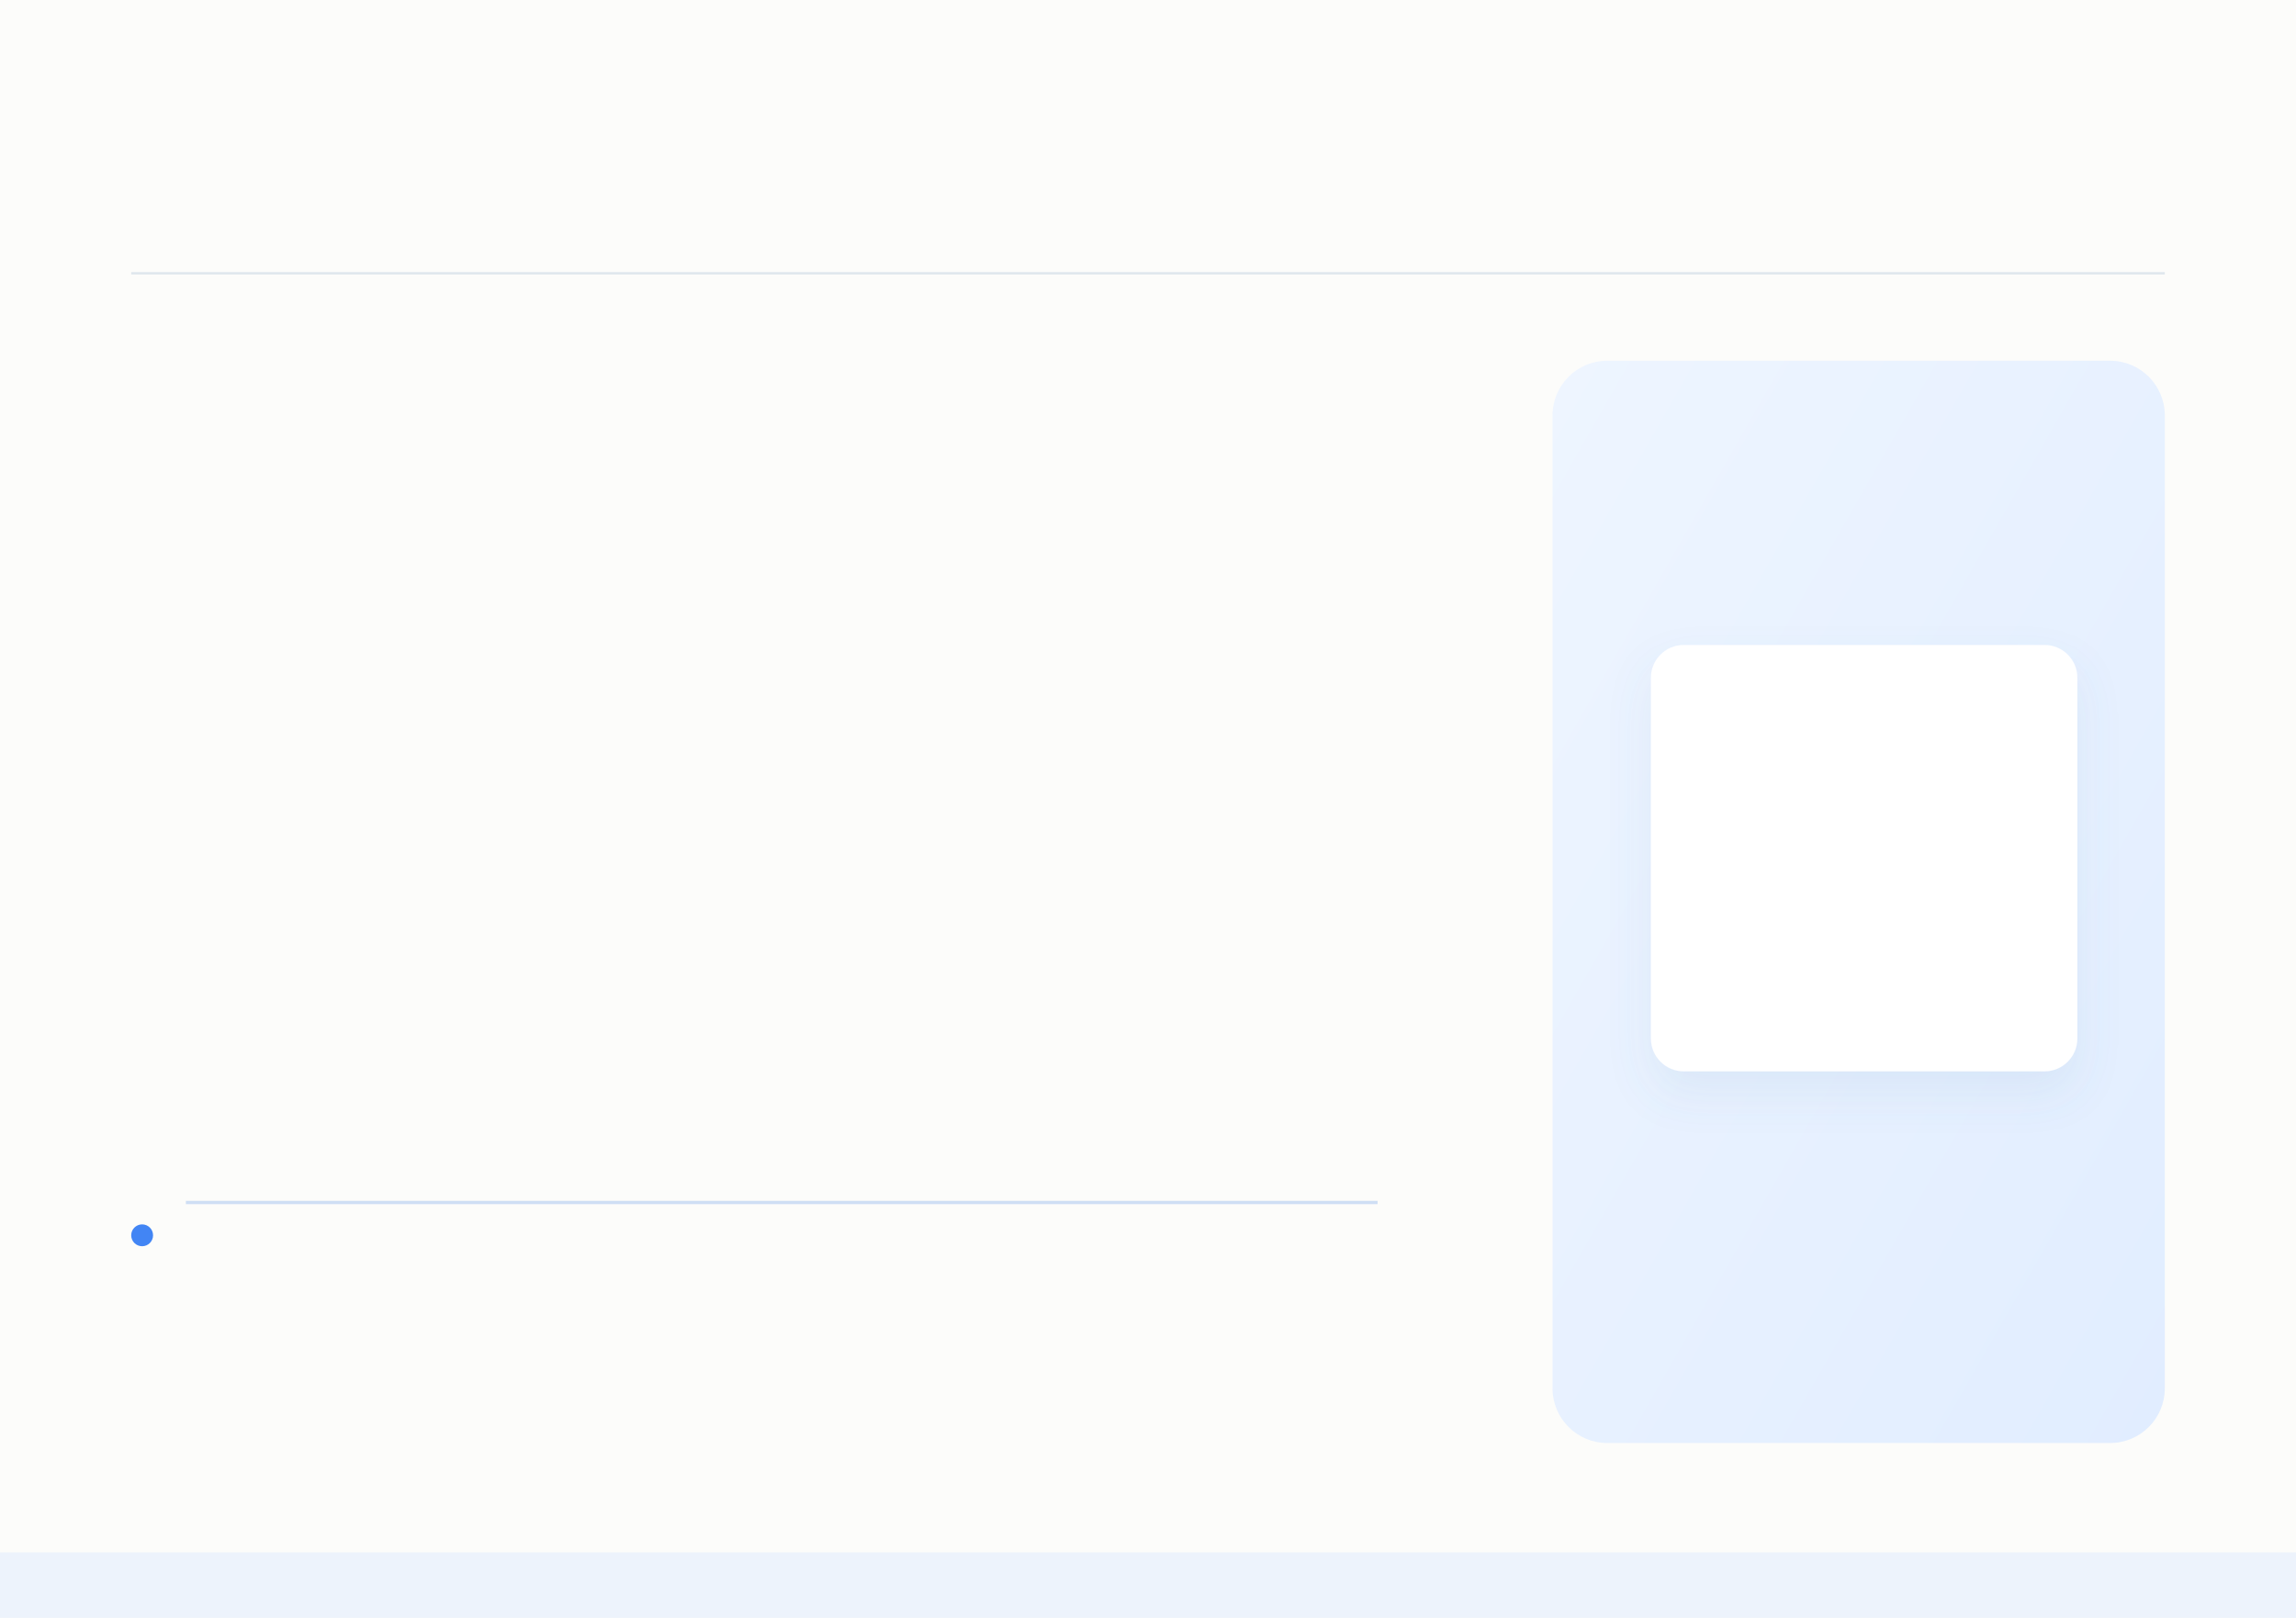
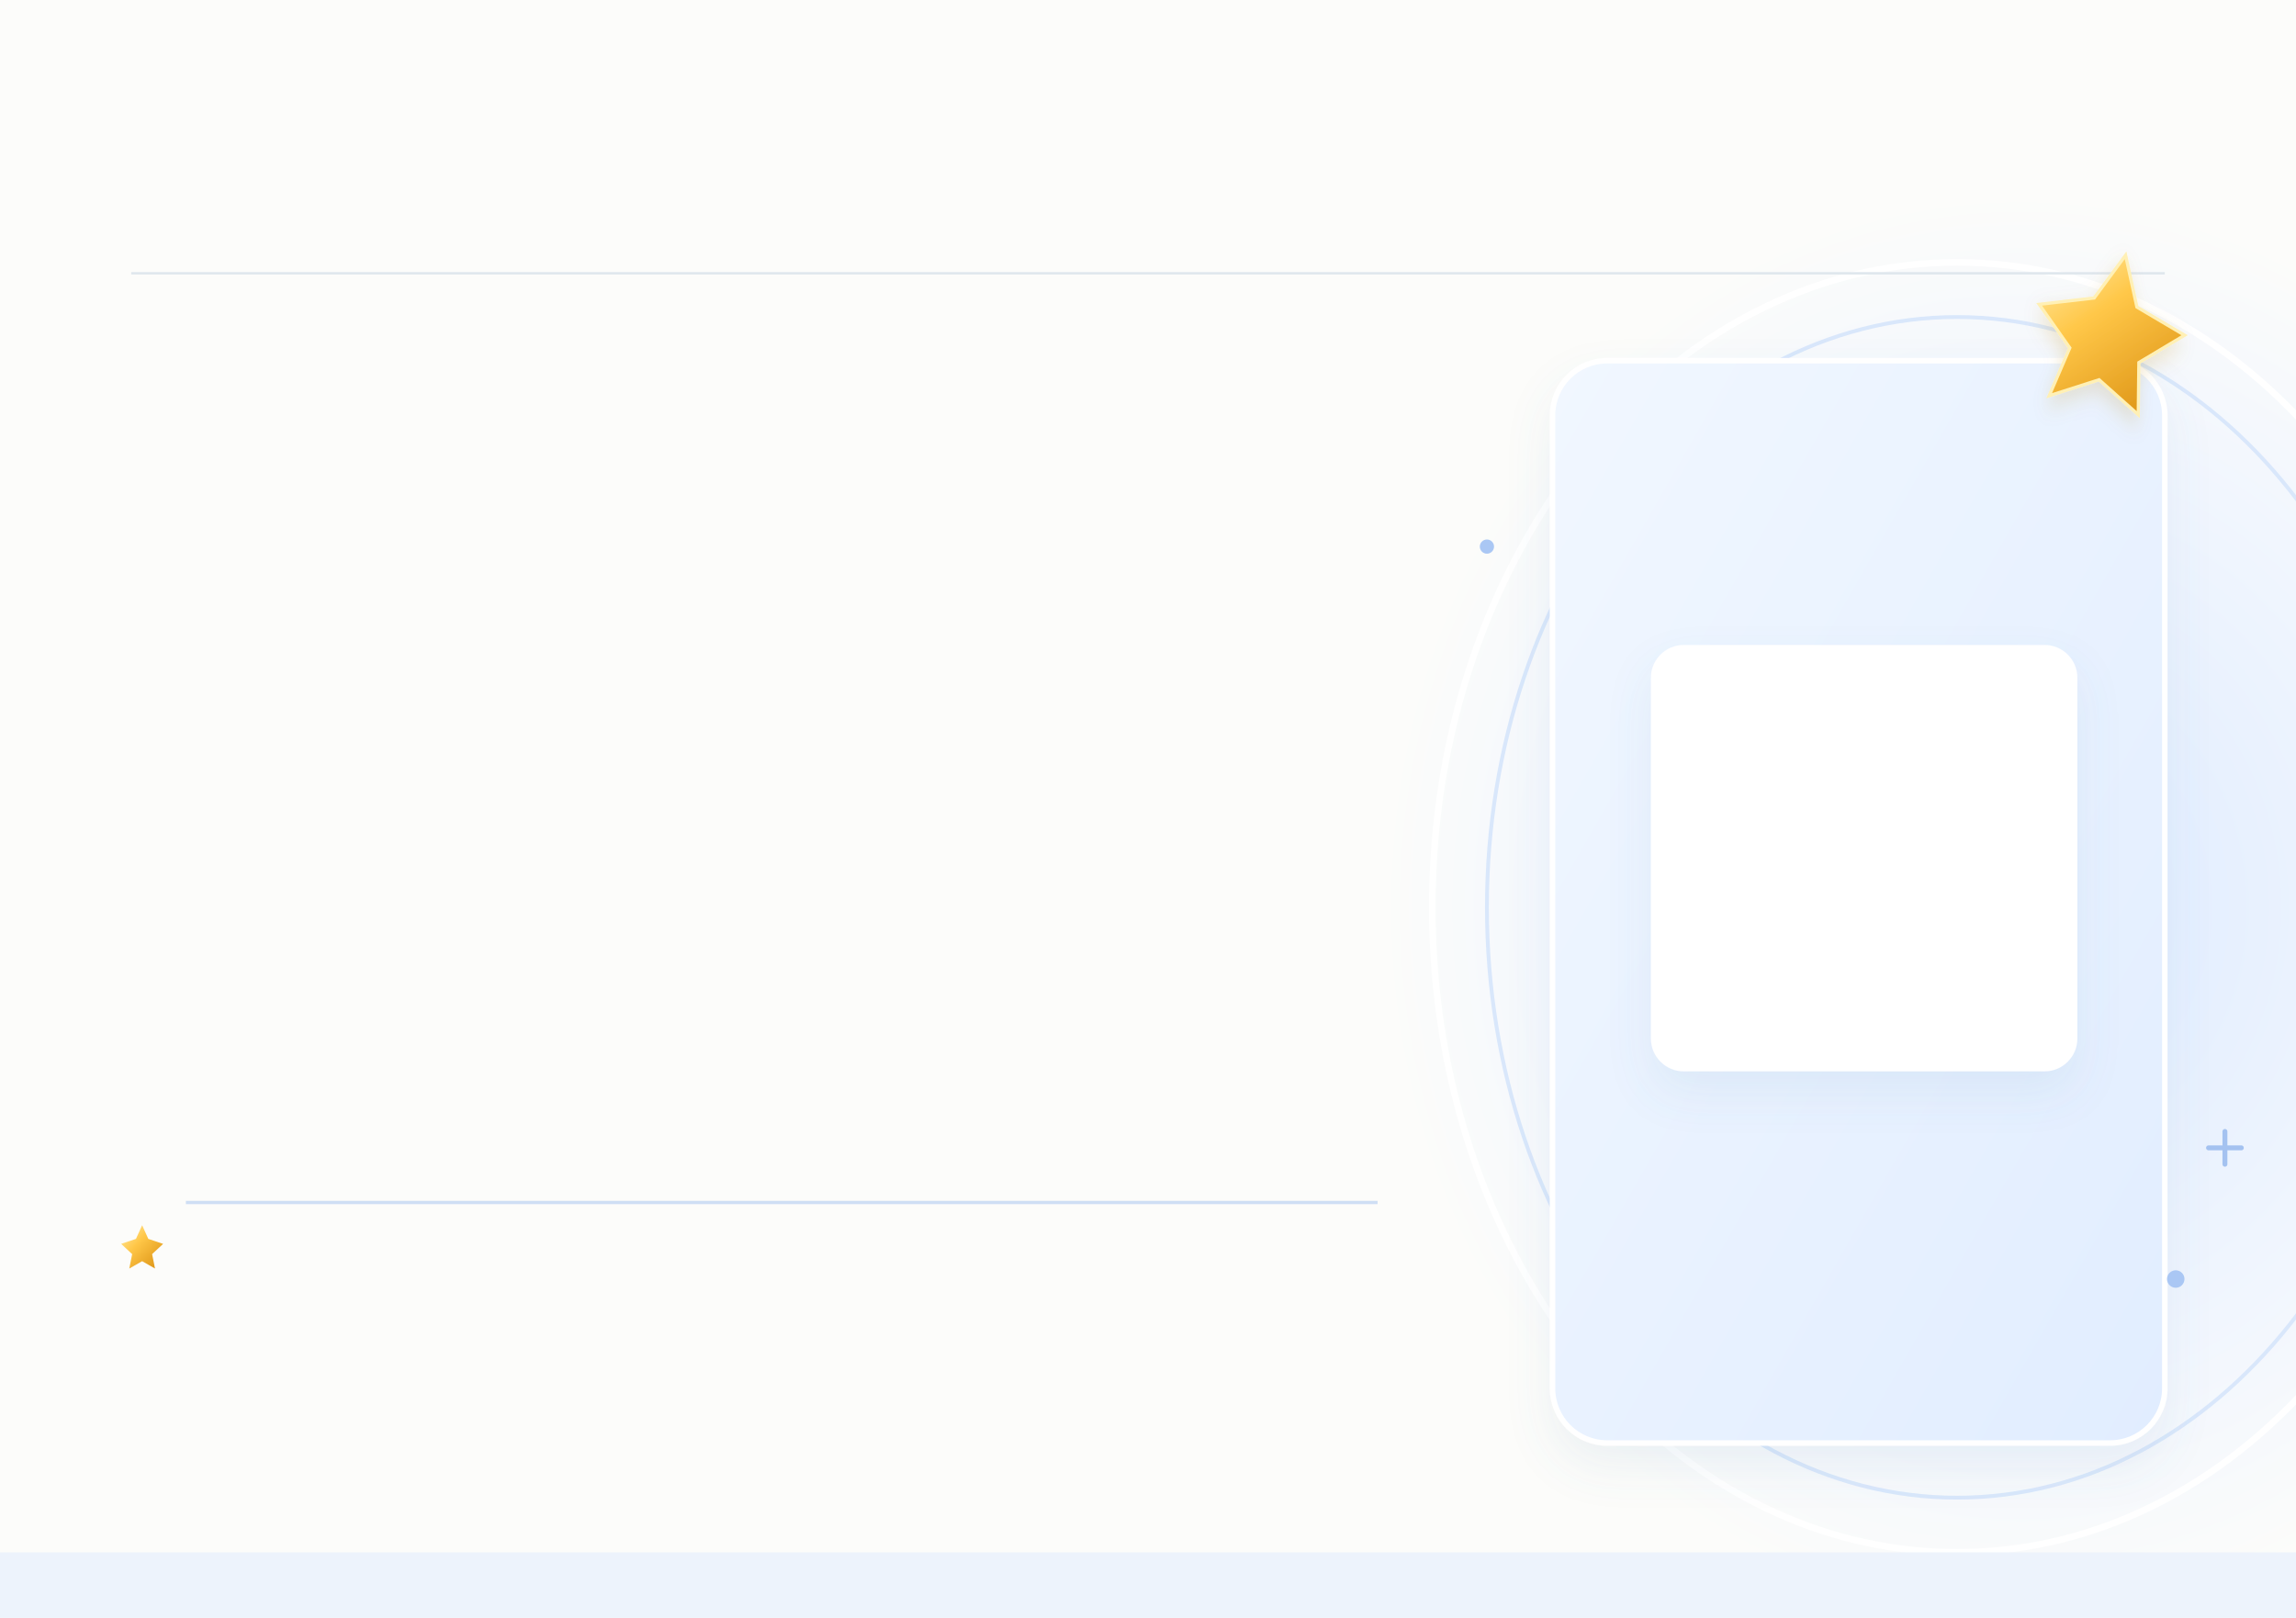
<svg xmlns="http://www.w3.org/2000/svg" width="2520" height="1776" viewBox="0 0 210 148">
  <defs>
+     <radialGradient id="wash">
+       <stop stop-color="#dceaff" />
+       <stop offset=".65" stop-color="#f1f6fe" />
+       <stop offset="1" stop-color="#fcfcfa" />
+     </radialGradient>
    <linearGradient id="panel" x1="0" y1="0" x2="1" y2="1">
-       <stop stop-color="#eef5ff" />
+       <stop stop-color="#f1f7ff" />
      <stop offset="1" stop-color="#e1edff" />
+     </linearGradient>
+     <linearGradient id="gold" x1="0" y1="0" x2="1" y2="1">
+       <stop stop-color="#ffefb1" />
+       <stop offset=".4" stop-color="#ffc748" />
+       <stop offset="1" stop-color="#d98e10" />
    </linearGradient>
    <filter id="shadow" x="-40%" y="-40%" width="180%" height="180%">
      <feDropShadow dx="0" dy="2" stdDeviation="2" flood-color="#6b8ebb" flood-opacity=".10" />
    </filter>
+     <filter id="goldshadow" x="-60%" y="-60%" width="220%" height="230%">
+       <feDropShadow dx="0" dy="1" stdDeviation="1" flood-color="#be841a" flood-opacity=".18" />
+     </filter>
+     <path id="star" d="M0-8L2.35-2.8L8-.9L3.8 3L4.9 8.5L0 5.7L-4.9 8.5L-3.8 3L-8-.9L-2.35-2.8Z" />
  </defs>
  <rect width="210" height="148" fill="#fcfcfa" />
+   <ellipse cx="185" cy="83" rx="59" ry="66" fill="url(#wash)" />
+   <ellipse cx="179" cy="83" rx="43" ry="54" fill="none" stroke="#d9e7fb" stroke-width=".35" />
+   <ellipse cx="179" cy="83" rx="48" ry="59" fill="none" stroke="#ffffff" stroke-width=".6" />
  <path d="M12 25H198" stroke="#dfe7ed" stroke-width=".22" />
-   <rect x="142" y="33" width="56" height="99" rx="5" fill="url(#panel)" />
+   <rect x="142" y="33" width="56" height="99" rx="5" fill="url(#panel)" stroke="#ffffff" stroke-width=".5" filter="url(#shadow)" />
  <rect x="151" y="59" width="39" height="39" rx="3" fill="#fff" filter="url(#shadow)" />
+   <g transform="translate(193 30) rotate(12) scale(.85)" filter="url(#goldshadow)">
+     <use href="#star" fill="url(#gold)" stroke="#fff0b5" stroke-width=".35" />
+   </g>
  <path d="M17 110H126" stroke="#cfdef4" stroke-width=".3" />
-   <circle cx="13" cy="113" r="1" fill="#4285f4" />
+   <g transform="translate(13 114) scale(.24)">
+     <use href="#star" fill="url(#gold)" />
+   </g>
+   <g fill="#aac7f4">
+     <circle cx="136" cy="50" r=".65" />
+     <circle cx="199" cy="117" r=".8" />
+   </g>
+   <path d="M202 105h3m-1.5-1.5v3" stroke="#a4c2f0" stroke-width=".45" stroke-linecap="round" />
  <rect x="0" y="142" width="210" height="6" fill="#edf3fc" />
</svg>
